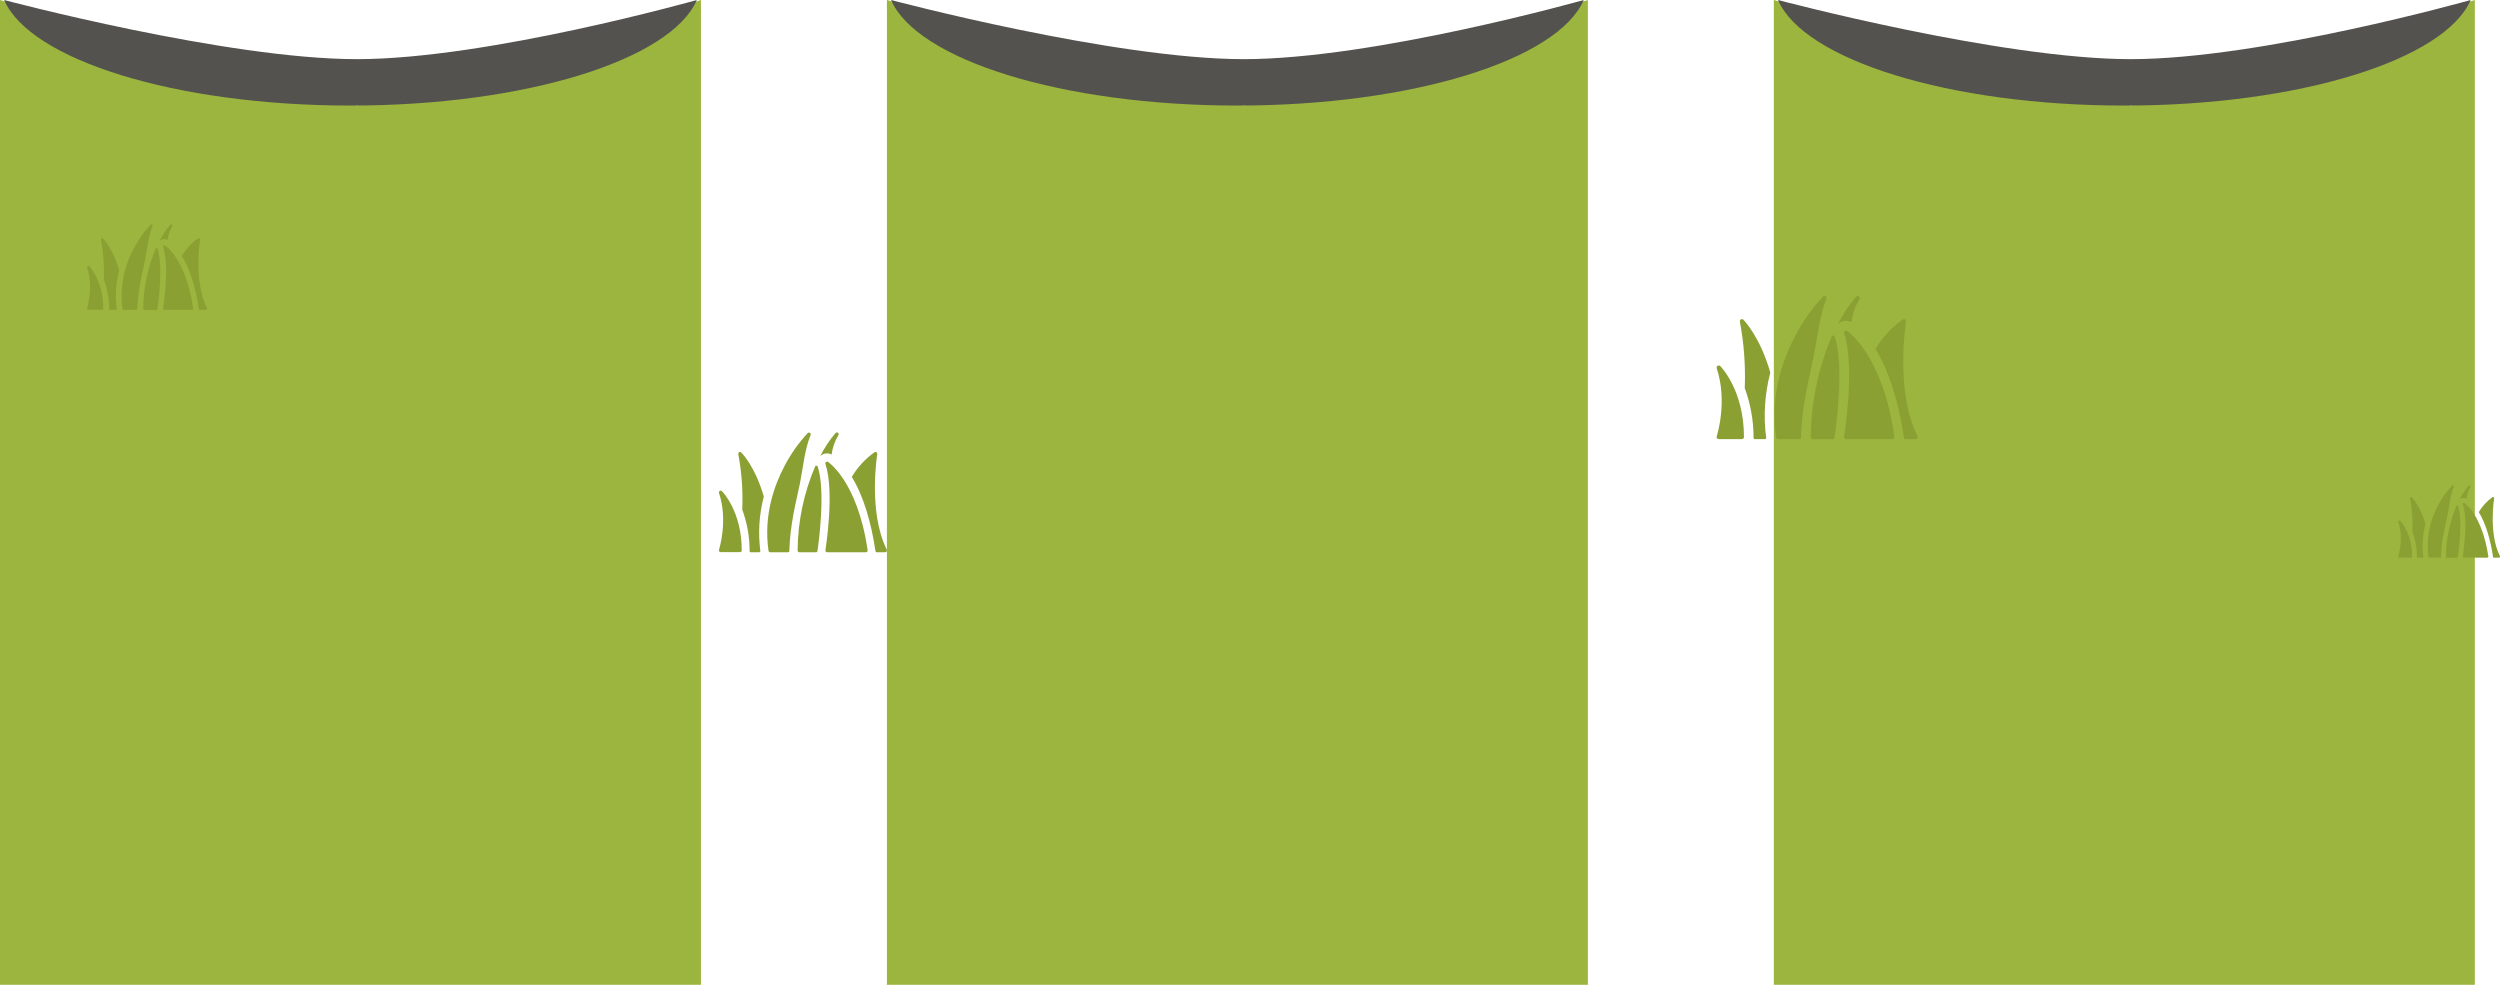
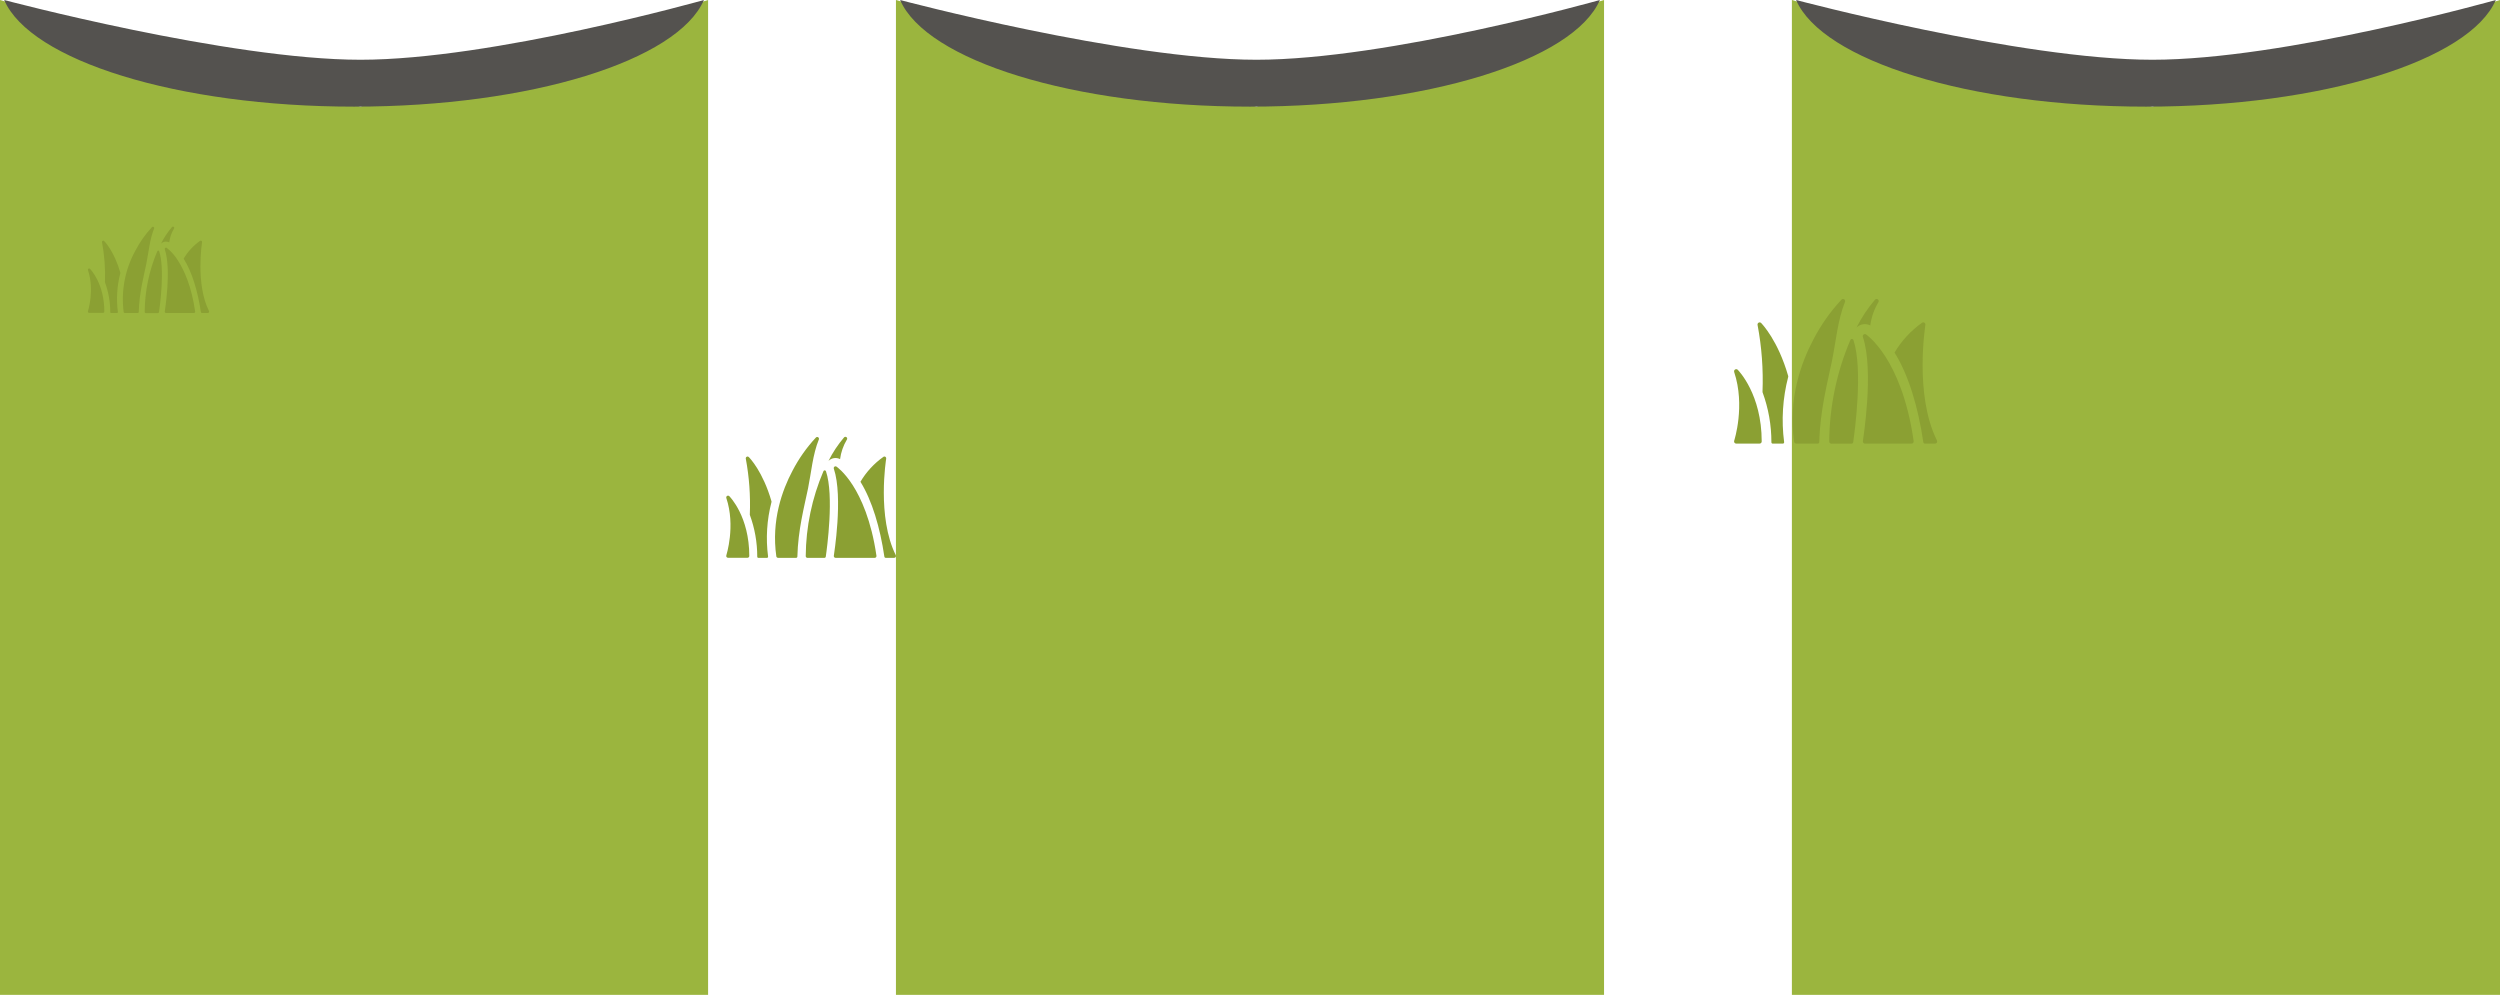
- <svg xmlns="http://www.w3.org/2000/svg" viewBox="0 0 1091.25 429.88">
+ <svg xmlns="http://www.w3.org/2000/svg" viewBox="0 0 1080.26 429.88">
  <defs>
    <style>.cls-1{fill:#9bb53e;}.cls-2{fill:#54524f;}.cls-3{fill:#8ba033;}</style>
  </defs>
  <g id="Layer_2" data-name="Layer 2">
    <g id="Game_play" data-name="Game play">
      <g id="third_foreground" data-name="third foreground">
        <polygon class="cls-1" points="305.97 429.88 0 429.88 0 0 155.78 46.08 305.97 0 305.97 429.88" />
        <path class="cls-2" d="M1.8,0C13.12,26.1,76.5,46.08,153,46.08S292.85,26.1,304.17,0c0,0-91.48,25.82-148.39,25.82S1.8,0,1.8,0Z" />
        <polygon class="cls-1" points="693.11 429.88 387.14 429.88 387.14 0 542.92 46.08 693.11 0 693.11 429.88" />
        <path class="cls-2" d="M388.94,0c11.32,26.1,74.7,46.08,151.18,46.08S680,26.1,691.31,0c0,0-91.48,25.82-148.39,25.82S388.94,0,388.94,0Z" />
        <polygon class="cls-1" points="1080.26 429.88 774.28 429.88 774.28 0 930.07 46.08 1080.26 0 1080.26 429.88" />
        <path class="cls-2" d="M776.09,0c11.32,26.1,74.7,46.08,151.18,46.08S1067.13,26.1,1078.45,0c0,0-91.48,25.82-148.39,25.82S776.09,0,776.09,0Z" />
        <path class="cls-3" d="M785.46,191.69a.66.66,0,0,0,.66-.65c.32-13.78,3.63-26,5.51-35.21,1.7-8.41,2.44-17.49,5.6-25.38a.92.92,0,0,0-1.5-1,77.56,77.56,0,0,0-12.17,17.28c-5.25,9.92-11,25.64-8.31,44.16a.92.92,0,0,0,.91.79h9.31Z" />
        <path class="cls-3" d="M750.21,159.52a.92.92,0,0,0-.87,1.21c4.88,14.64.05,29.59,0,29.74a.92.92,0,0,0,.87,1.21h10.11a.92.92,0,0,0,.92-.92c0-20.36-9.95-30.55-10.38-31A.92.92,0,0,0,750.21,159.52Z" />
        <path class="cls-3" d="M766,191.69h4.36a.57.57,0,0,0,.57-.65,73.81,73.81,0,0,1,1.77-28.23.58.58,0,0,0,0-.3C768.28,147.07,761.39,140,761,139.57a.92.92,0,0,0-1.55.83,128.89,128.89,0,0,1,2.14,28.83.55.55,0,0,0,0,.22,62.32,62.32,0,0,1,3.84,21.67A.57.57,0,0,0,766,191.69Z" />
        <path class="cls-3" d="M814.79,154.23c-4.47-7-8.3-9.61-8.46-9.72a.92.92,0,0,0-1.38,1.06c4.93,14.79,0,44.75,0,45.05a.92.92,0,0,0,.91,1.07H826a.92.92,0,0,0,.91-1C824.31,172.18,818.88,160.65,814.79,154.23Z" />
        <path class="cls-3" d="M808.16,140.63a26,26,0,0,1,3.48-10,.92.92,0,0,0-1.44-1.14,59.79,59.79,0,0,0-8,12.06,5.15,5.15,0,0,1,6-.91Z" />
        <path class="cls-3" d="M831.07,191.07a.72.72,0,0,0,.71.62h4.36a.92.92,0,0,0,.82-.51,1,1,0,0,0,0-.86c-9.83-19.72-5-49.65-5-49.95a.92.92,0,0,0-1.42-.92,42,42,0,0,0-11.91,12.91C824.72,162,828.88,176.1,831.07,191.07Z" />
        <path class="cls-3" d="M800.08,191.69a.7.7,0,0,0,.69-.59c.64-4.36,4.34-31.48.11-44.17v0a.7.7,0,0,0-1.3-.08,113.87,113.87,0,0,0-9.16,43.93.92.92,0,0,0,.92.93h8.76Z" />
        <path class="cls-3" d="M344,241.05a.55.55,0,0,0,.55-.54c.27-11.51,3-21.7,4.6-29.42,1.42-7,2-14.62,4.68-21.21a.77.77,0,0,0-1.26-.83,64.81,64.81,0,0,0-10.17,14.44c-4.39,8.29-9.16,21.42-6.95,36.9a.77.77,0,0,0,.76.66H344Z" />
        <path class="cls-3" d="M314.57,214.17a.77.77,0,0,0-.73,1c4.08,12.23,0,24.73,0,24.85a.77.77,0,0,0,.73,1H323a.77.77,0,0,0,.77-.77c0-17-8.31-25.53-8.67-25.89A.77.77,0,0,0,314.57,214.17Z" />
        <path class="cls-3" d="M327.77,241.05h3.65a.48.48,0,0,0,.47-.55,61.68,61.68,0,0,1,1.48-23.59.48.48,0,0,0,0-.25c-3.7-12.89-9.45-18.81-9.81-19.16a.77.77,0,0,0-1.3.69A107.7,107.7,0,0,1,324,222.28a.46.46,0,0,0,0,.19,52.08,52.08,0,0,1,3.21,18.11A.48.48,0,0,0,327.77,241.05Z" />
        <path class="cls-3" d="M368.53,209.75c-3.73-5.86-6.94-8-7.07-8.12a.77.77,0,0,0-1.16.88c4.12,12.36,0,37.4,0,37.65a.77.77,0,0,0,.76.89h16.9a.77.77,0,0,0,.76-.88C376.49,224.75,371.95,215.12,368.53,209.75Z" />
        <path class="cls-3" d="M363,198.39a21.74,21.74,0,0,1,2.9-8.36.77.77,0,0,0-1.2-1A50,50,0,0,0,358,199.15a4.31,4.31,0,0,1,5-.76Z" />
        <path class="cls-3" d="M382.14,240.54a.6.6,0,0,0,.59.51h3.65a.76.76,0,0,0,.69-.43.81.81,0,0,0,0-.72c-8.22-16.48-4.18-41.49-4.14-41.74a.77.77,0,0,0-1.18-.77,35.06,35.06,0,0,0-9.95,10.79C376.83,216.27,380.3,228,382.14,240.54Z" />
        <path class="cls-3" d="M356.24,241.05a.58.58,0,0,0,.58-.5c.53-3.64,3.63-26.3.09-36.91v0a.58.58,0,0,0-1.09-.06,95.15,95.15,0,0,0-7.66,36.71.77.77,0,0,0,.77.78h7.32Z" />
        <path class="cls-3" d="M59.57,135.25a.39.39,0,0,0,.39-.39c.19-8.22,2.17-15.5,3.29-21,1-5,1.46-10.44,3.34-15.15a.55.55,0,0,0-.9-.59,46.3,46.3,0,0,0-7.26,10.31,43.44,43.44,0,0,0-5,26.36.55.55,0,0,0,.54.47h5.56Z" />
        <path class="cls-3" d="M38.53,116a.55.55,0,0,0-.52.72c2.91,8.74,0,17.67,0,17.75a.55.55,0,0,0,.52.73h6a.55.55,0,0,0,.55-.55c0-12.15-5.94-18.23-6.2-18.49A.55.55,0,0,0,38.53,116Z" />
        <path class="cls-3" d="M48,135.25h2.6a.34.34,0,0,0,.34-.39A44.06,44.06,0,0,1,52,118a.34.34,0,0,0,0-.18c-2.64-9.21-6.75-13.44-7-13.69a.55.55,0,0,0-.93.5,76.94,76.94,0,0,1,1.28,17.21.33.33,0,0,0,0,.13,37.2,37.2,0,0,1,2.29,12.93A.34.34,0,0,0,48,135.25Z" />
        <path class="cls-3" d="M77.08,112.89a20.31,20.31,0,0,0-5.05-5.8.55.55,0,0,0-.83.63c2.94,8.83,0,26.71,0,26.89a.55.55,0,0,0,.54.64H83.79a.55.55,0,0,0,.54-.63C82.76,123.6,79.52,116.72,77.08,112.89Z" />
        <path class="cls-3" d="M73.12,104.77a15.53,15.53,0,0,1,2.07-6,.55.55,0,0,0-.86-.68,35.69,35.69,0,0,0-4.78,7.2,3.08,3.08,0,0,1,3.56-.55Z" />
        <path class="cls-3" d="M86.8,134.88a.43.43,0,0,0,.42.37h2.6a.55.55,0,0,0,.49-.31.58.58,0,0,0,0-.51c-5.87-11.77-3-29.64-3-29.82a.55.55,0,0,0-.85-.55,25,25,0,0,0-7.11,7.71C83,117.54,85.49,125.94,86.8,134.88Z" />
        <path class="cls-3" d="M68.3,135.25a.42.42,0,0,0,.41-.35c.38-2.6,2.59-18.79.06-26.37h0a.42.42,0,0,0-.78,0,68,68,0,0,0-5.47,26.22.55.55,0,0,0,.55.56H68.3Z" />
-         <path class="cls-3" d="M1065.14,243.43a.33.33,0,0,0,.33-.33c.16-7,1.84-13.14,2.79-17.82.86-4.26,1.24-8.85,2.83-12.84a.47.47,0,0,0-.76-.5,39.25,39.25,0,0,0-6.16,8.75A36.83,36.83,0,0,0,1060,243a.47.47,0,0,0,.46.4h4.71Z" />
-         <path class="cls-3" d="M1047.3,227.15a.47.47,0,0,0-.44.61c2.47,7.41,0,15,0,15.05a.47.47,0,0,0,.44.61h5.12a.47.47,0,0,0,.47-.47c0-10.3-5-15.46-5.25-15.68A.46.46,0,0,0,1047.3,227.15Z" />
-         <path class="cls-3" d="M1055.29,243.43h2.21a.29.29,0,0,0,.29-.33,37.35,37.35,0,0,1,.9-14.29.29.29,0,0,0,0-.15c-2.24-7.81-5.72-11.39-5.94-11.61a.47.47,0,0,0-.78.42,65.23,65.23,0,0,1,1.08,14.59.28.28,0,0,0,0,.11,31.54,31.54,0,0,1,1.95,11A.29.29,0,0,0,1055.29,243.43Z" />
-         <path class="cls-3" d="M1080,224.47a17.22,17.22,0,0,0-4.28-4.92.47.47,0,0,0-.7.53c2.49,7.48,0,22.65,0,22.8a.47.47,0,0,0,.46.54h10.23a.46.46,0,0,0,.46-.53C1084.8,233.55,1082,227.72,1080,224.47Z" />
-         <path class="cls-3" d="M1076.62,217.59a13.17,13.17,0,0,1,1.76-5.06.47.47,0,0,0-.73-.58,30.26,30.26,0,0,0-4.05,6.1l.24-.21A2.64,2.64,0,0,1,1076.62,217.59Z" />
-         <path class="cls-3" d="M1088.22,243.12a.36.36,0,0,0,.36.31h2.21a.46.46,0,0,0,.42-.26.49.49,0,0,0,0-.43c-5-10-2.53-25.13-2.51-25.28a.47.47,0,0,0-.72-.46,21.23,21.23,0,0,0-6,6.53C1085,228.42,1087.11,235.54,1088.22,243.12Z" />
-         <path class="cls-3" d="M1072.53,243.43a.35.35,0,0,0,.35-.3c.32-2.21,2.2-15.93.05-22.35h0a.35.35,0,0,0-.66,0,57.63,57.63,0,0,0-4.64,22.23.47.47,0,0,0,.47.47h4.43Z" />
      </g>
    </g>
  </g>
</svg>
